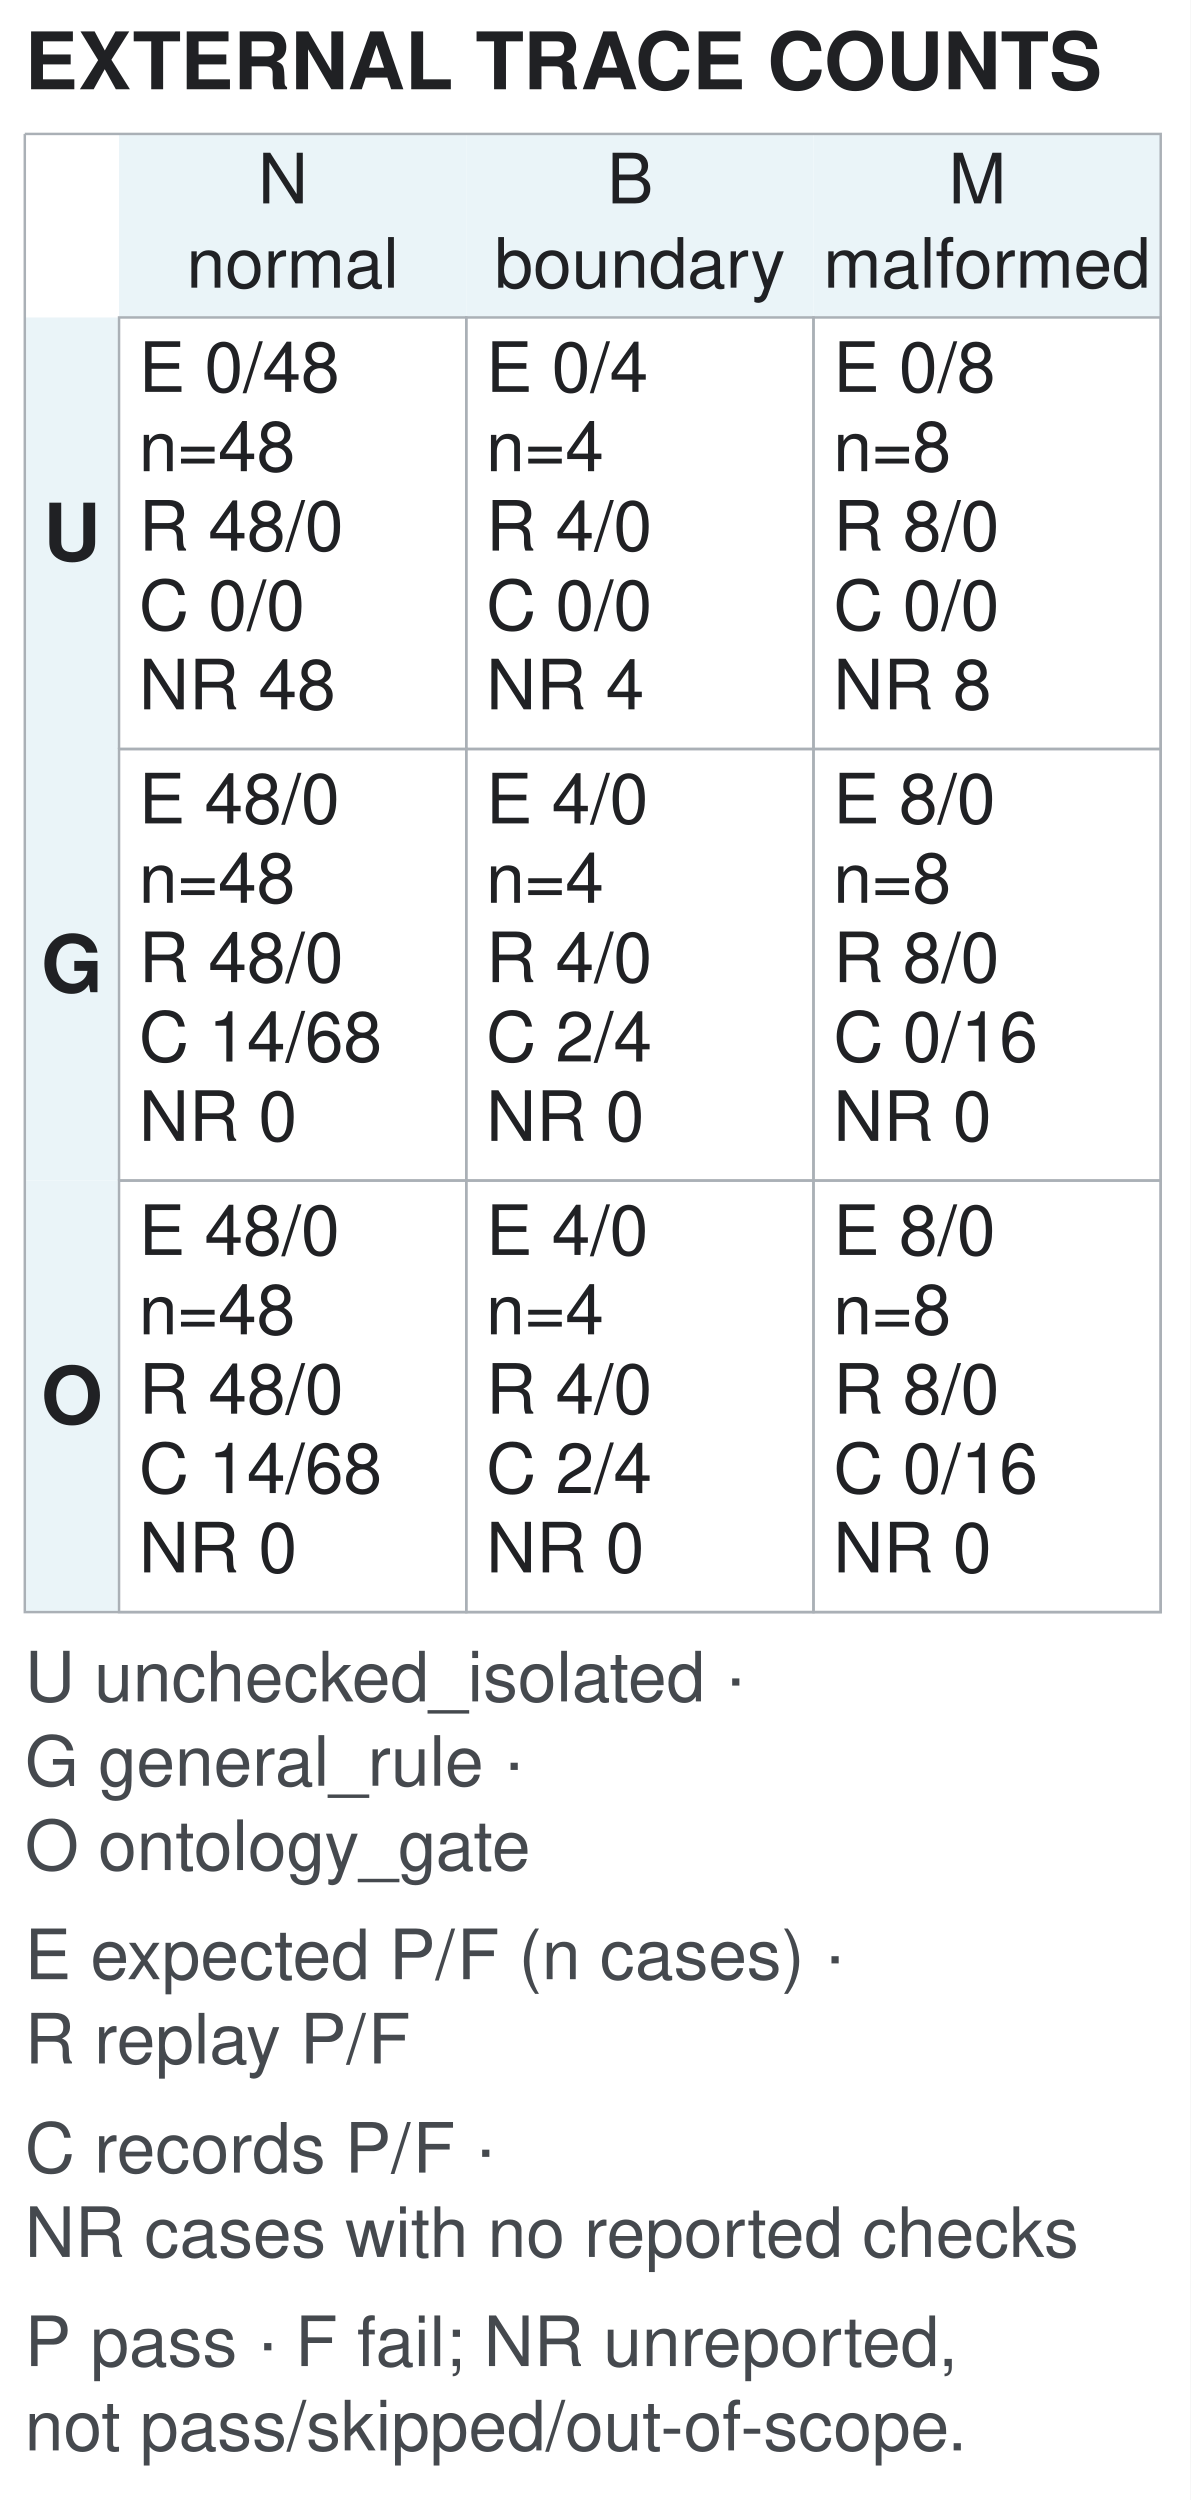
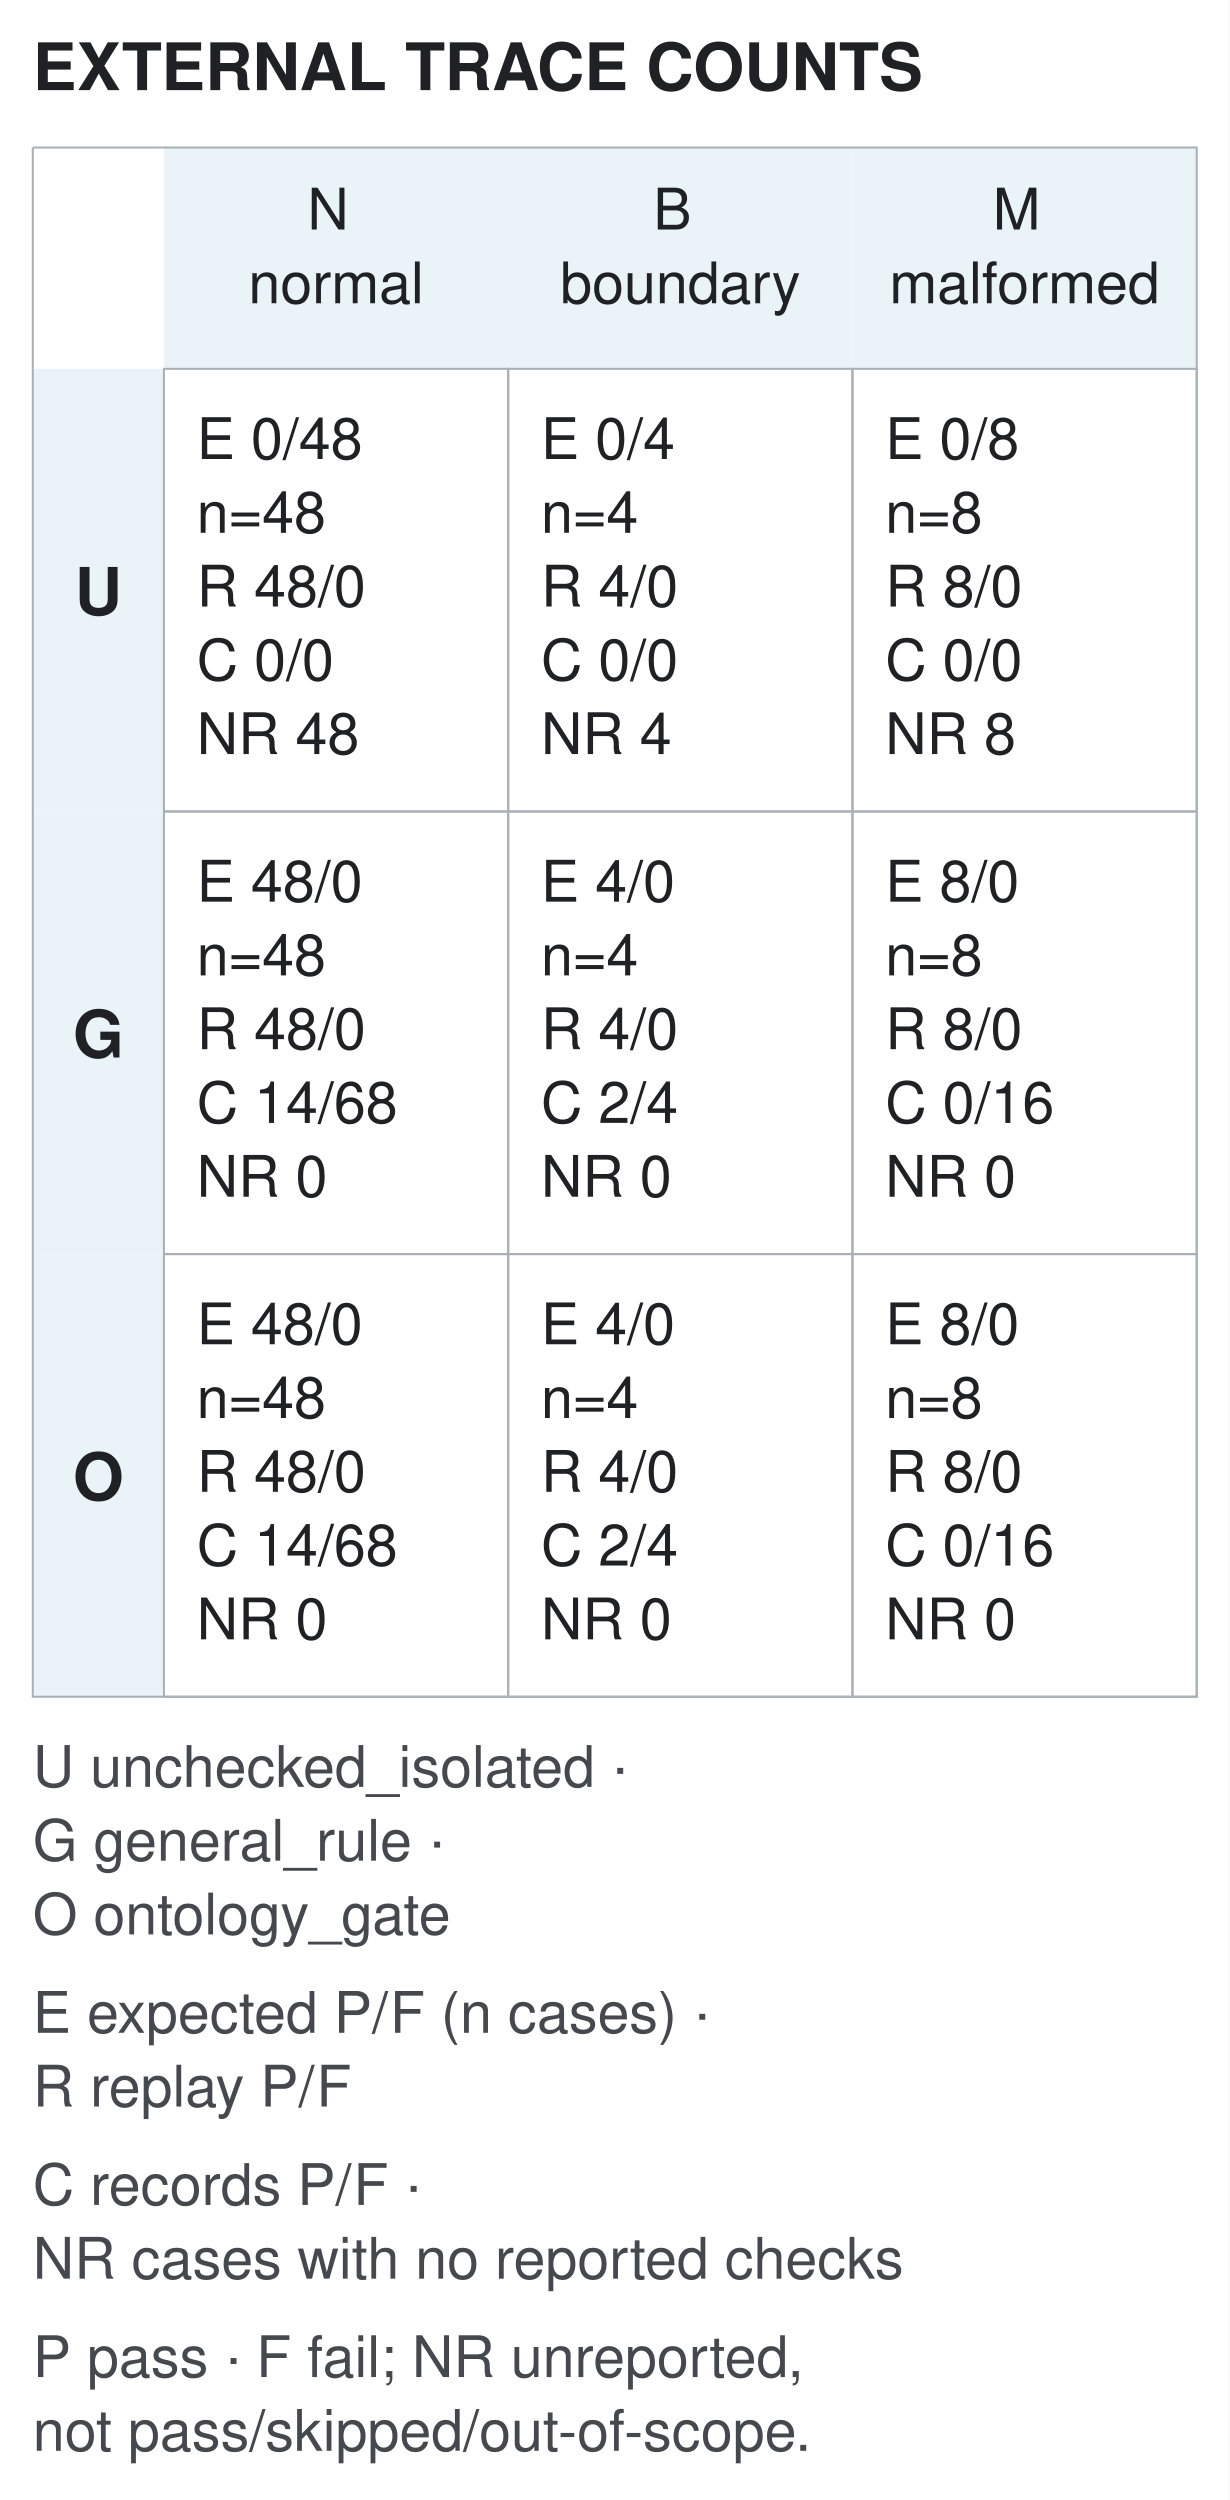
- <svg xmlns="http://www.w3.org/2000/svg" width="480" height="1008" viewBox="0 0 480 1008" role="img" aria-labelledby="svg-title svg-desc" data-paper-label="fig:disclosure-signals">
+ <svg xmlns="http://www.w3.org/2000/svg" width="600" height="1220" viewBox="0 0 600 1220" role="img" aria-labelledby="svg-title svg-desc" data-paper-label="fig:disclosure-signals">
  <style>text{font-family:Helvetica,Arial,sans-serif;fill:#202124}.title{font-size:32px;font-weight:700}.arm{font-size:32px;font-weight:700}.head{font-size:28px}.cell{font-size:28px}.small{font-size:28px;fill:#45494E}.border{stroke:#AAB0B6;stroke-width:1;fill:none}</style>
  <rect width="100%" height="100%" fill="white" />
-   <text x="10" y="36" class="title">EXTERNAL TRACE COUNTS</text>
-   <rect x="48" y="54" width="140" height="74" fill="#EAF4F8" />
-   <text x="118" y="82" class="head" text-anchor="middle">
+   <text x="16" y="44" class="title">EXTERNAL TRACE COUNTS</text>
+   <rect x="80" y="72" width="168" height="108" fill="#EAF4F8" />
+   <text x="164" y="112" class="head" text-anchor="middle">
    <tspan>N</tspan>
-     <tspan x="118" dy="34">normal</tspan>
+     <tspan x="164" dy="36">normal</tspan>
  </text>
-   <rect x="188" y="54" width="140" height="74" fill="#EAF4F8" />
-   <text x="258" y="82" class="head" text-anchor="middle">
+   <rect x="248" y="72" width="168" height="108" fill="#EAF4F8" />
+   <text x="332" y="112" class="head" text-anchor="middle">
    <tspan>B</tspan>
-     <tspan x="258" dy="34">boundary</tspan>
+     <tspan x="332" dy="36">boundary</tspan>
  </text>
-   <rect x="328" y="54" width="140" height="74" fill="#EAF4F8" />
-   <text x="398" y="82" class="head" text-anchor="middle">
+   <rect x="416" y="72" width="168" height="108" fill="#EAF4F8" />
+   <text x="500" y="112" class="head" text-anchor="middle">
    <tspan>M</tspan>
-     <tspan x="398" dy="34">malformed</tspan>
+     <tspan x="500" dy="36">malformed</tspan>
  </text>
-   <rect x="10" y="128" width="38" height="174" fill="#EAF4F8" />
-   <text x="29" y="226" class="arm" text-anchor="middle">U</text>
+   <rect x="16" y="180" width="64" height="216" fill="#EAF4F8" />
+   <text x="48" y="300" class="arm" text-anchor="middle">U</text>
  <g data-arm="unchecked_isolated" data-stratum="normal">
-     <rect x="48" y="128" width="140" height="174" fill="#F4F5F6" class="border" />
-     <text x="56" y="158" class="cell">
+     <rect x="80" y="180" width="168" height="216" fill="#F4F5F6" class="border" />
+     <text x="96" y="224" class="cell">
      <tspan>E 0/48</tspan>
-       <tspan x="56" dy="32">n=48</tspan>
+       <tspan x="96" dy="36">n=48</tspan>
    </text>
-     <text x="56" y="222" class="cell">R 48/0</text>
-     <text x="56" y="254" class="cell">
+     <text x="96" y="296" class="cell">R 48/0</text>
+     <text x="96" y="332" class="cell">
      <tspan>C 0/0</tspan>
-       <tspan x="56" dy="32">NR 48</tspan>
+       <tspan x="96" dy="36">NR 48</tspan>
    </text>
  </g>
  <g data-arm="unchecked_isolated" data-stratum="boundary">
-     <rect x="188" y="128" width="140" height="174" fill="#F4F5F6" class="border" />
-     <text x="196" y="158" class="cell">
+     <rect x="248" y="180" width="168" height="216" fill="#F4F5F6" class="border" />
+     <text x="264" y="224" class="cell">
      <tspan>E 0/4</tspan>
-       <tspan x="196" dy="32">n=4</tspan>
+       <tspan x="264" dy="36">n=4</tspan>
    </text>
-     <text x="196" y="222" class="cell">R 4/0</text>
-     <text x="196" y="254" class="cell">
+     <text x="264" y="296" class="cell">R 4/0</text>
+     <text x="264" y="332" class="cell">
      <tspan>C 0/0</tspan>
-       <tspan x="196" dy="32">NR 4</tspan>
+       <tspan x="264" dy="36">NR 4</tspan>
    </text>
  </g>
  <g data-arm="unchecked_isolated" data-stratum="malformed">
-     <rect x="328" y="128" width="140" height="174" fill="#F4F5F6" class="border" />
-     <text x="336" y="158" class="cell">
+     <rect x="416" y="180" width="168" height="216" fill="#F4F5F6" class="border" />
+     <text x="432" y="224" class="cell">
      <tspan>E 0/8</tspan>
-       <tspan x="336" dy="32">n=8</tspan>
+       <tspan x="432" dy="36">n=8</tspan>
    </text>
-     <text x="336" y="222" class="cell">R 8/0</text>
-     <text x="336" y="254" class="cell">
+     <text x="432" y="296" class="cell">R 8/0</text>
+     <text x="432" y="332" class="cell">
      <tspan>C 0/0</tspan>
-       <tspan x="336" dy="32">NR 8</tspan>
+       <tspan x="432" dy="36">NR 8</tspan>
    </text>
  </g>
-   <rect x="10" y="302" width="38" height="174" fill="#EAF4F8" />
-   <text x="29" y="400" class="arm" text-anchor="middle">G</text>
+   <rect x="16" y="396" width="64" height="216" fill="#EAF4F8" />
+   <text x="48" y="516" class="arm" text-anchor="middle">G</text>
  <g data-arm="general_rule" data-stratum="normal">
-     <rect x="48" y="302" width="140" height="174" fill="#F4F5F6" class="border" />
-     <text x="56" y="332" class="cell">
+     <rect x="80" y="396" width="168" height="216" fill="#F4F5F6" class="border" />
+     <text x="96" y="440" class="cell">
      <tspan>E 48/0</tspan>
-       <tspan x="56" dy="32">n=48</tspan>
+       <tspan x="96" dy="36">n=48</tspan>
    </text>
-     <text x="56" y="396" class="cell">R 48/0</text>
-     <text x="56" y="428" class="cell">
+     <text x="96" y="512" class="cell">R 48/0</text>
+     <text x="96" y="548" class="cell">
      <tspan>C 14/68</tspan>
-       <tspan x="56" dy="32">NR 0</tspan>
+       <tspan x="96" dy="36">NR 0</tspan>
    </text>
  </g>
  <g data-arm="general_rule" data-stratum="boundary">
-     <rect x="188" y="302" width="140" height="174" fill="#F4F5F6" class="border" />
-     <text x="196" y="332" class="cell">
+     <rect x="248" y="396" width="168" height="216" fill="#F4F5F6" class="border" />
+     <text x="264" y="440" class="cell">
      <tspan>E 4/0</tspan>
-       <tspan x="196" dy="32">n=4</tspan>
+       <tspan x="264" dy="36">n=4</tspan>
    </text>
-     <text x="196" y="396" class="cell">R 4/0</text>
-     <text x="196" y="428" class="cell">
+     <text x="264" y="512" class="cell">R 4/0</text>
+     <text x="264" y="548" class="cell">
      <tspan>C 2/4</tspan>
-       <tspan x="196" dy="32">NR 0</tspan>
+       <tspan x="264" dy="36">NR 0</tspan>
    </text>
  </g>
  <g data-arm="general_rule" data-stratum="malformed">
-     <rect x="328" y="302" width="140" height="174" fill="#F4F5F6" class="border" />
-     <text x="336" y="332" class="cell">
+     <rect x="416" y="396" width="168" height="216" fill="#F4F5F6" class="border" />
+     <text x="432" y="440" class="cell">
      <tspan>E 8/0</tspan>
-       <tspan x="336" dy="32">n=8</tspan>
+       <tspan x="432" dy="36">n=8</tspan>
    </text>
-     <text x="336" y="396" class="cell">R 8/0</text>
-     <text x="336" y="428" class="cell">
+     <text x="432" y="512" class="cell">R 8/0</text>
+     <text x="432" y="548" class="cell">
      <tspan>C 0/16</tspan>
-       <tspan x="336" dy="32">NR 0</tspan>
+       <tspan x="432" dy="36">NR 0</tspan>
    </text>
  </g>
-   <rect x="10" y="476" width="38" height="174" fill="#EAF4F8" />
-   <text x="29" y="574" class="arm" text-anchor="middle">O</text>
+   <rect x="16" y="612" width="64" height="216" fill="#EAF4F8" />
+   <text x="48" y="732" class="arm" text-anchor="middle">O</text>
  <g data-arm="ontology_gate" data-stratum="normal">
-     <rect x="48" y="476" width="140" height="174" fill="#F4F5F6" class="border" />
-     <text x="56" y="506" class="cell">
+     <rect x="80" y="612" width="168" height="216" fill="#F4F5F6" class="border" />
+     <text x="96" y="656" class="cell">
      <tspan>E 48/0</tspan>
-       <tspan x="56" dy="32">n=48</tspan>
+       <tspan x="96" dy="36">n=48</tspan>
    </text>
-     <text x="56" y="570" class="cell">R 48/0</text>
-     <text x="56" y="602" class="cell">
+     <text x="96" y="728" class="cell">R 48/0</text>
+     <text x="96" y="764" class="cell">
      <tspan>C 14/68</tspan>
-       <tspan x="56" dy="32">NR 0</tspan>
+       <tspan x="96" dy="36">NR 0</tspan>
    </text>
  </g>
  <g data-arm="ontology_gate" data-stratum="boundary">
-     <rect x="188" y="476" width="140" height="174" fill="#F4F5F6" class="border" />
-     <text x="196" y="506" class="cell">
+     <rect x="248" y="612" width="168" height="216" fill="#F4F5F6" class="border" />
+     <text x="264" y="656" class="cell">
      <tspan>E 4/0</tspan>
-       <tspan x="196" dy="32">n=4</tspan>
+       <tspan x="264" dy="36">n=4</tspan>
    </text>
-     <text x="196" y="570" class="cell">R 4/0</text>
-     <text x="196" y="602" class="cell">
+     <text x="264" y="728" class="cell">R 4/0</text>
+     <text x="264" y="764" class="cell">
      <tspan>C 2/4</tspan>
-       <tspan x="196" dy="32">NR 0</tspan>
+       <tspan x="264" dy="36">NR 0</tspan>
    </text>
  </g>
  <g data-arm="ontology_gate" data-stratum="malformed">
-     <rect x="328" y="476" width="140" height="174" fill="#F4F5F6" class="border" />
-     <text x="336" y="506" class="cell">
+     <rect x="416" y="612" width="168" height="216" fill="#F4F5F6" class="border" />
+     <text x="432" y="656" class="cell">
      <tspan>E 8/0</tspan>
-       <tspan x="336" dy="32">n=8</tspan>
+       <tspan x="432" dy="36">n=8</tspan>
    </text>
-     <text x="336" y="570" class="cell">R 8/0</text>
-     <text x="336" y="602" class="cell">
+     <text x="432" y="728" class="cell">R 8/0</text>
+     <text x="432" y="764" class="cell">
      <tspan>C 0/16</tspan>
-       <tspan x="336" dy="32">NR 0</tspan>
+       <tspan x="432" dy="36">NR 0</tspan>
    </text>
  </g>
-   <path d="M10 54 L468 54 L468 650 L10 650 L10 54" class="border connector" />
-   <text x="10" y="686" class="small">
+   <path d="M16 72 L584 72 L584 828 L16 828 L16 72" class="border connector" />
+   <text x="16" y="872" class="small">
    <tspan>U unchecked_isolated ·</tspan>
-     <tspan x="10" dy="34">G general_rule ·</tspan>
-     <tspan x="10" dy="34">O ontology_gate</tspan>
+     <tspan x="16" dy="36">G general_rule ·</tspan>
+     <tspan x="16" dy="36">O ontology_gate</tspan>
  </text>
-   <text x="10" y="798" class="small">
+   <text x="16" y="992" class="small">
    <tspan>E expected P/F (n cases) ·</tspan>
-     <tspan x="10" dy="34">R replay P/F</tspan>
+     <tspan x="16" dy="36">R replay P/F</tspan>
  </text>
-   <text x="10" y="876" class="small">
+   <text x="16" y="1076" class="small">
    <tspan>C records P/F ·</tspan>
-     <tspan x="10" dy="34">NR cases with no reported checks</tspan>
+     <tspan x="16" dy="36">NR cases with no reported checks</tspan>
  </text>
-   <text x="10" y="954" class="small">
+   <text x="16" y="1160" class="small">
    <tspan>P pass · F fail; NR unreported,</tspan>
-     <tspan x="10" dy="34">not pass/skipped/out-of-scope.</tspan>
+     <tspan x="16" dy="36">not pass/skipped/out-of-scope.</tspan>
  </text>
</svg>
